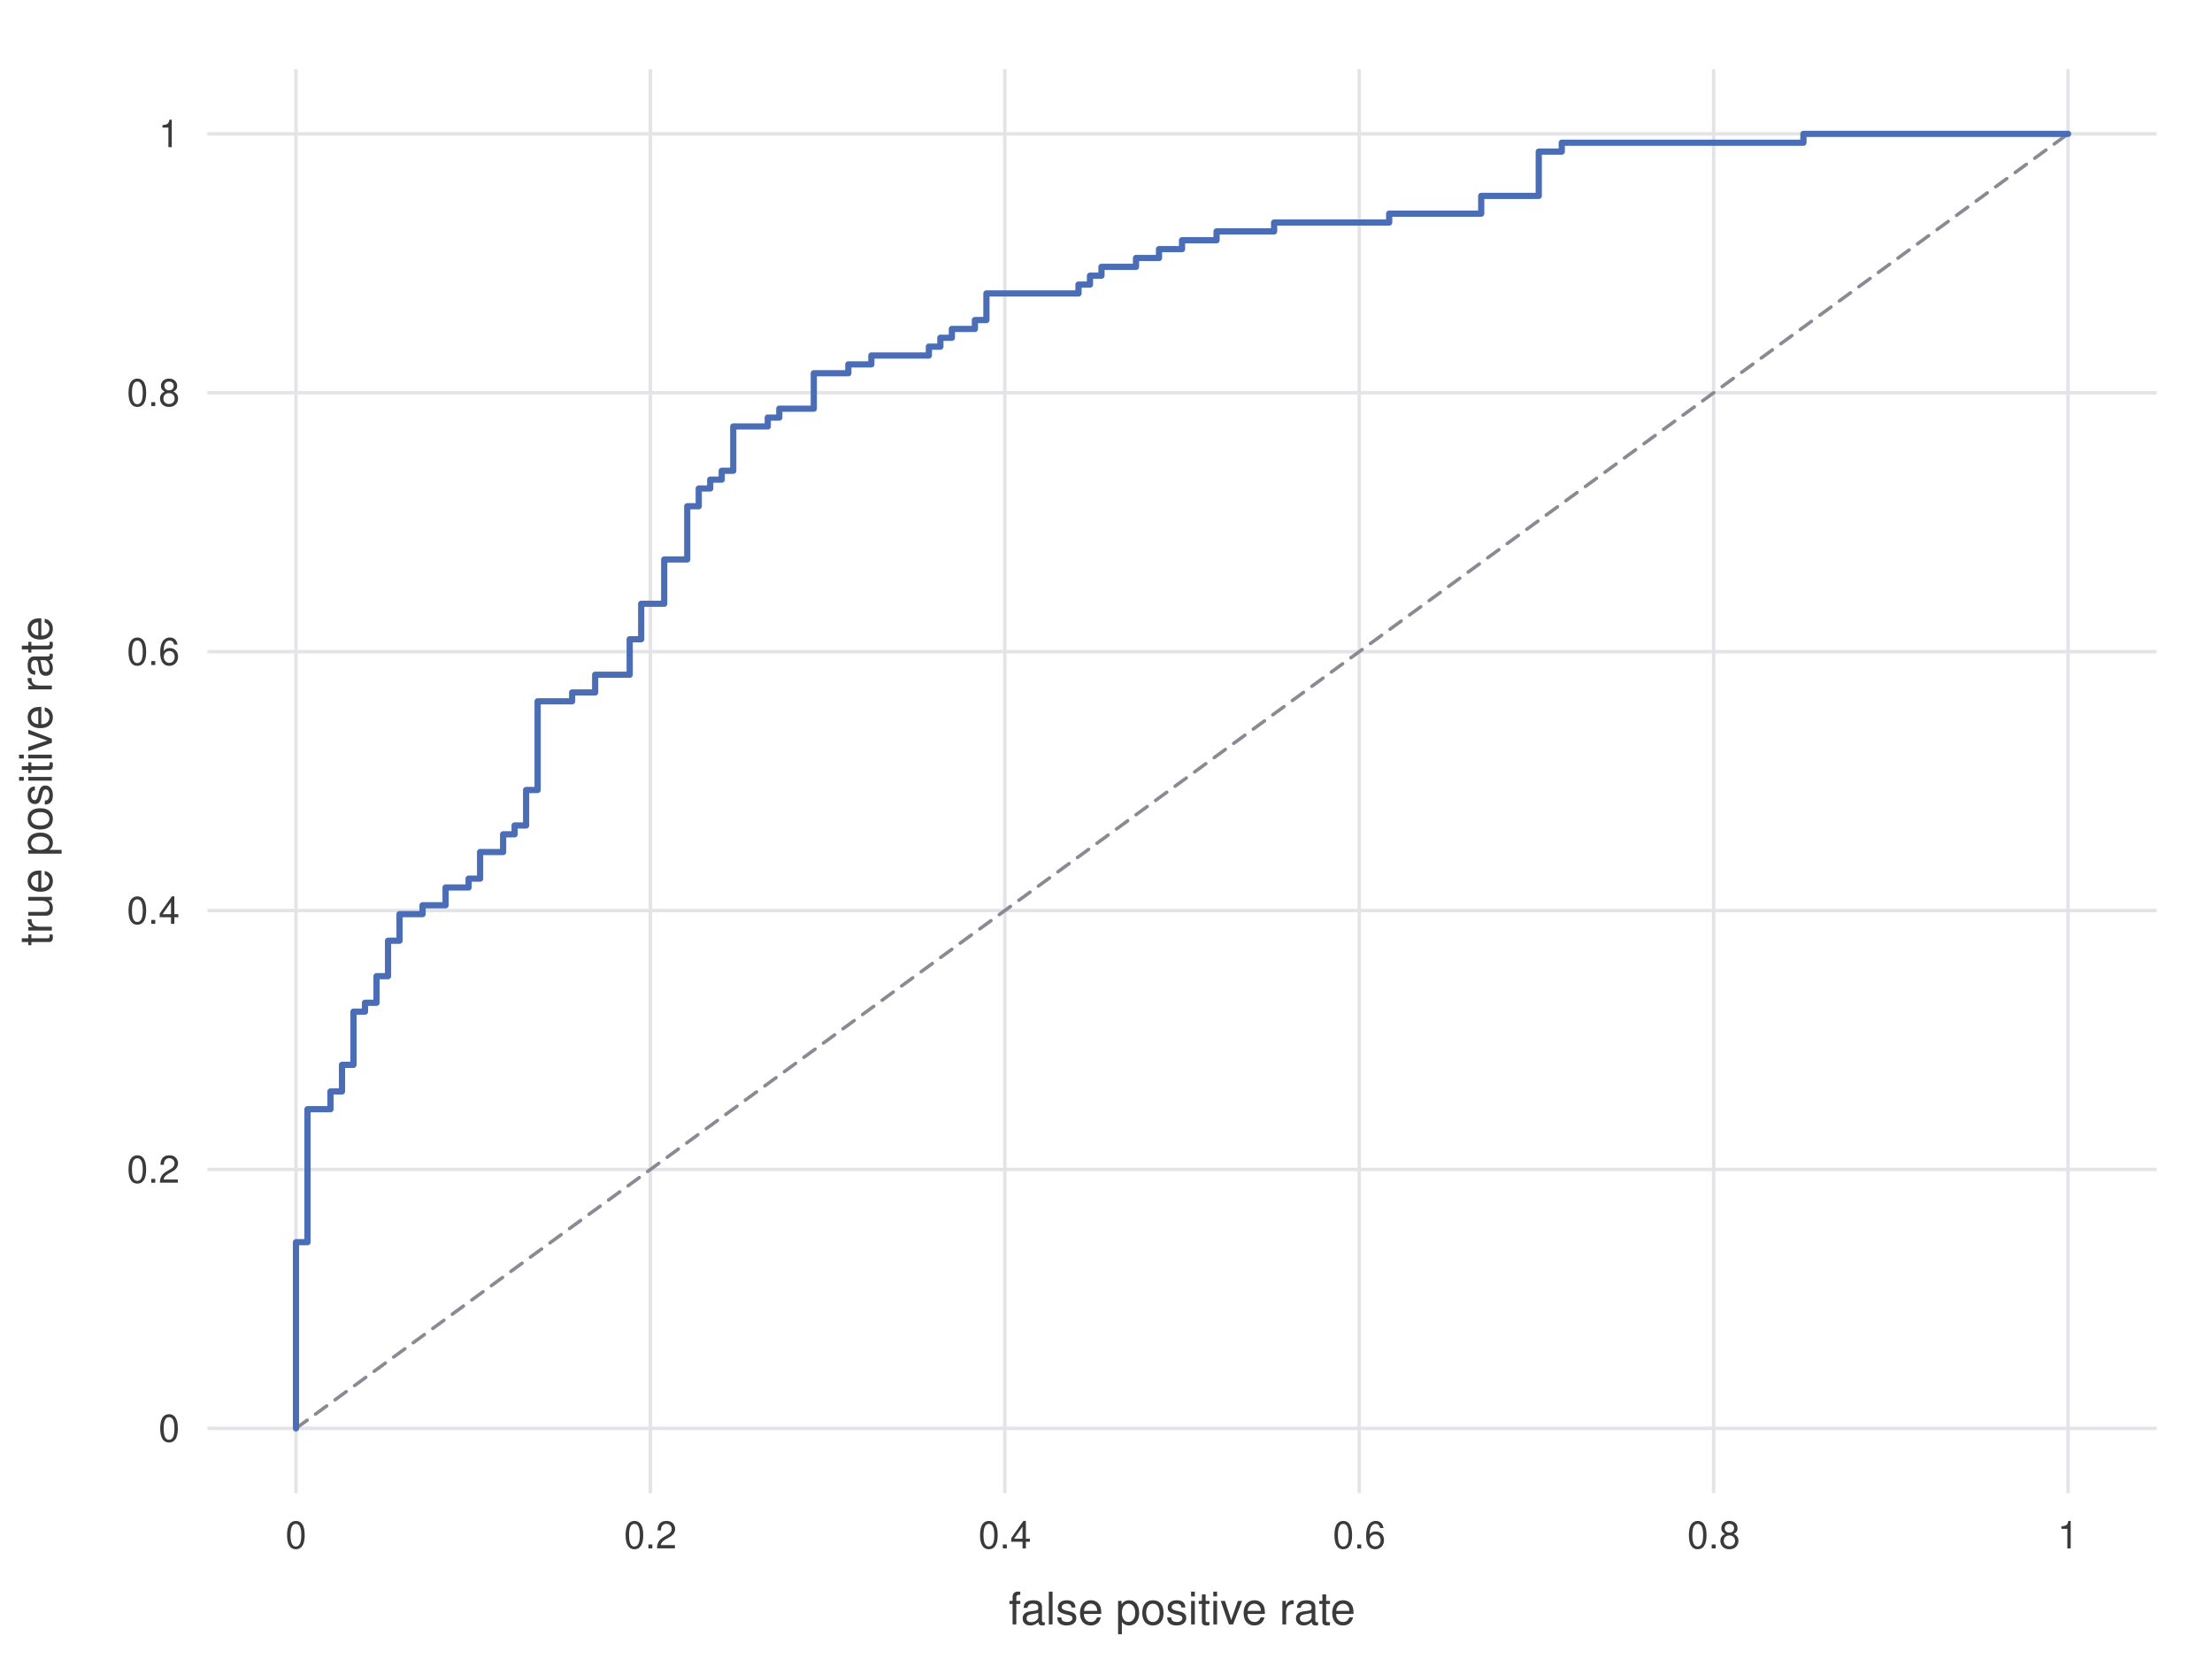
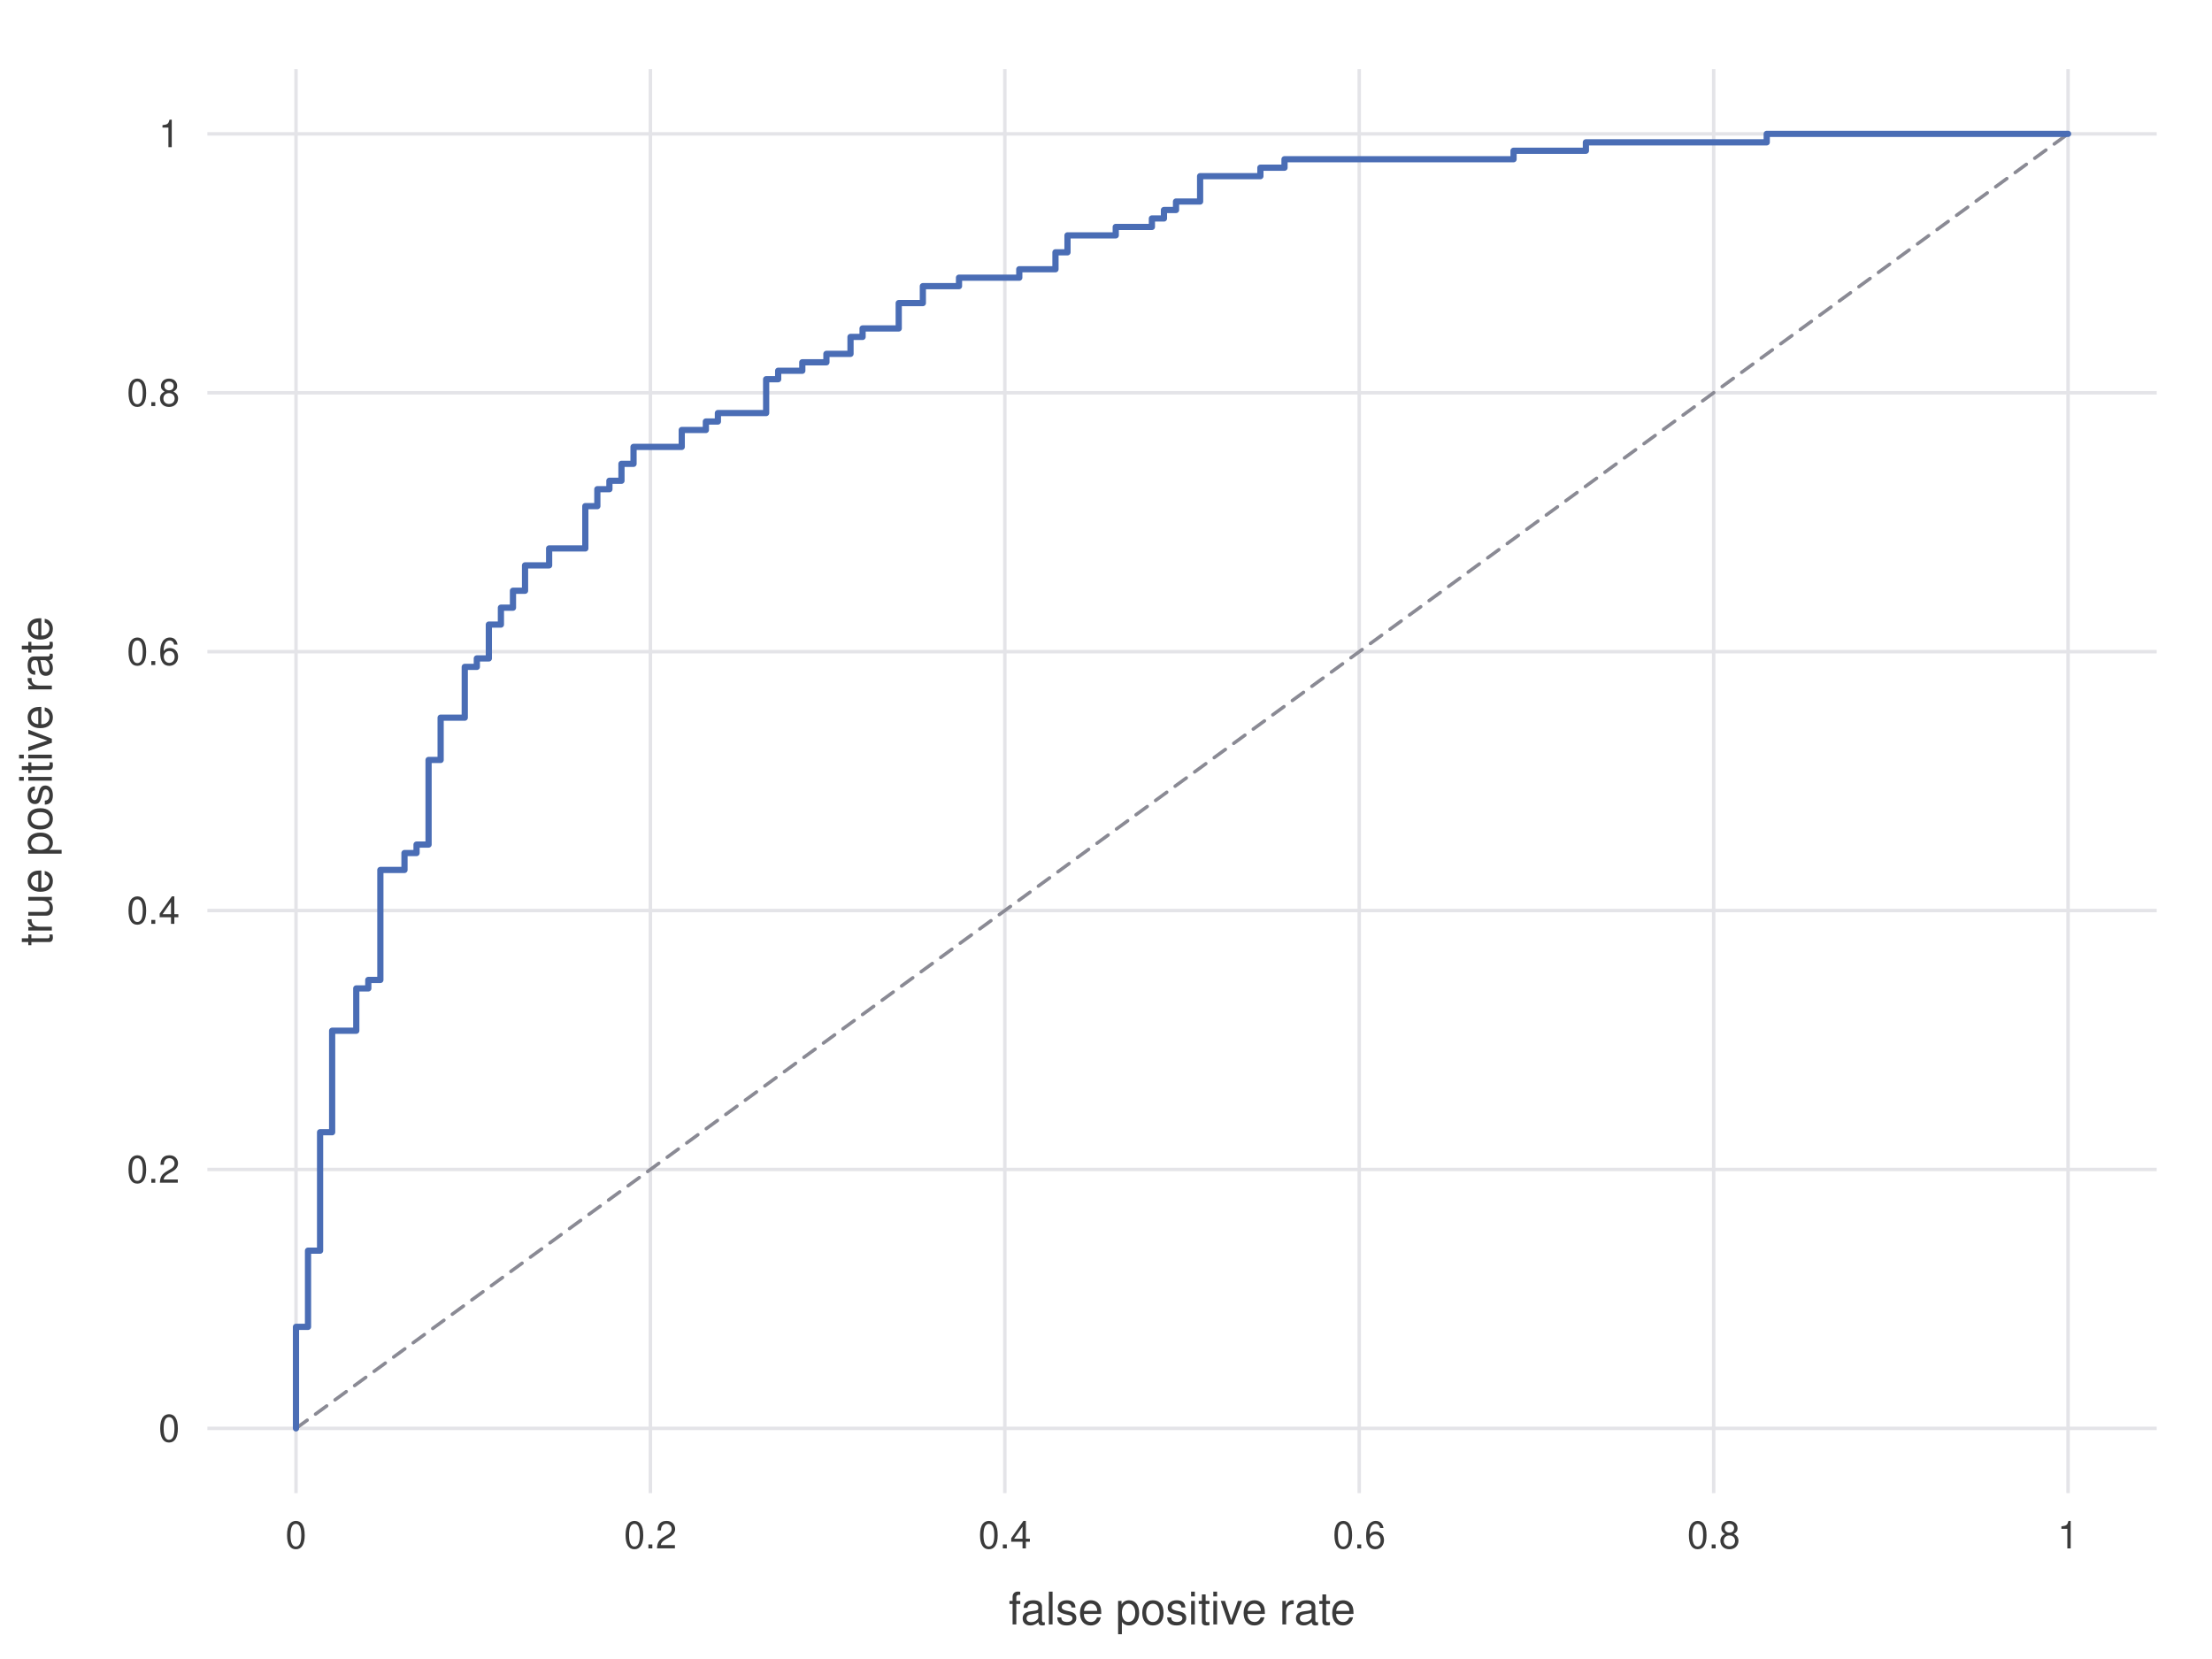
<svg xmlns="http://www.w3.org/2000/svg" width="640" height="480" viewBox="0 0 640 480" font-family="Helvetica, Arial, sans-serif">
  <rect x="0" y="0" width="640" height="480" fill="#FFFFFF" />
  <rect x="60" y="20" width="564" height="412" fill="#FFFFFF" />
  <line x1="85.64" y1="20" x2="85.64" y2="432" stroke="#E4E4E8" stroke-width="1" />
  <line x1="188.18" y1="20" x2="188.18" y2="432" stroke="#E4E4E8" stroke-width="1" />
  <line x1="290.73" y1="20" x2="290.73" y2="432" stroke="#E4E4E8" stroke-width="1" />
  <line x1="393.27" y1="20" x2="393.27" y2="432" stroke="#E4E4E8" stroke-width="1" />
  <line x1="495.82" y1="20" x2="495.82" y2="432" stroke="#E4E4E8" stroke-width="1" />
  <line x1="598.36" y1="20" x2="598.36" y2="432" stroke="#E4E4E8" stroke-width="1" />
  <line x1="60" y1="413.27" x2="624" y2="413.27" stroke="#E4E4E8" stroke-width="1" />
  <line x1="60" y1="338.36" x2="624" y2="338.36" stroke="#E4E4E8" stroke-width="1" />
  <line x1="60" y1="263.45" x2="624" y2="263.45" stroke="#E4E4E8" stroke-width="1" />
  <line x1="60" y1="188.55" x2="624" y2="188.55" stroke="#E4E4E8" stroke-width="1" />
  <line x1="60" y1="113.64" x2="624" y2="113.64" stroke="#E4E4E8" stroke-width="1" />
  <line x1="60" y1="38.73" x2="624" y2="38.73" stroke="#E4E4E8" stroke-width="1" />
  <clipPath id="panel1">
    <rect x="60" y="20" width="564" height="412" />
  </clipPath>
  <g clip-path="url(#panel1)">
    <polyline points="85.64,413.27 598.36,38.73" fill="none" stroke="#8A8A94" stroke-width="1" stroke-opacity="1" stroke-linejoin="round" stroke-linecap="round" stroke-dasharray="4,3" />
-     <polyline points="85.64,413.27 85.64,410.71 85.64,408.14 85.64,405.58 85.64,403.01 85.64,400.45 85.64,397.88 85.64,395.32 85.64,392.75 85.64,390.18 85.64,387.62 85.64,385.05 85.64,382.49 85.64,379.92 85.64,377.36 85.64,374.79 85.64,372.23 85.64,369.66 85.64,367.1 85.64,364.53 85.64,361.97 85.64,359.4 88.97,359.4 88.97,356.83 88.97,354.27 88.97,351.7 88.97,349.14 88.97,346.57 88.97,344.01 88.97,341.44 88.97,338.88 88.97,336.31 88.97,333.75 88.97,331.18 88.97,328.62 88.97,326.05 88.97,323.48 88.97,320.92 92.3,320.92 95.62,320.92 95.62,318.35 95.62,315.79 98.95,315.79 98.95,313.22 98.95,310.66 98.95,308.09 102.28,308.09 102.28,305.53 102.28,302.96 102.28,300.4 102.28,297.83 102.28,295.27 102.28,292.7 105.61,292.7 105.61,290.13 108.94,290.13 108.94,287.57 108.94,285 108.94,282.44 112.27,282.44 112.27,279.87 112.27,277.31 112.27,274.74 112.27,272.18 115.6,272.18 115.6,269.61 115.6,267.05 115.6,264.48 118.93,264.48 122.26,264.48 122.26,261.92 125.59,261.92 128.92,261.92 128.92,259.35 128.92,256.78 132.25,256.78 135.58,256.78 135.58,254.22 138.91,254.22 138.91,251.65 138.91,249.09 138.91,246.52 142.24,246.52 145.57,246.52 145.57,243.96 145.57,241.39 148.89,241.39 148.89,238.83 152.22,238.83 152.22,236.26 152.22,233.7 152.22,231.13 152.22,228.57 155.55,228.57 155.55,226 155.55,223.43 155.55,220.87 155.55,218.3 155.55,215.74 155.55,213.17 155.55,210.61 155.55,208.04 155.55,205.48 155.55,202.91 158.88,202.91 162.21,202.91 165.54,202.91 165.54,200.35 168.87,200.35 172.2,200.35 172.2,197.78 172.2,195.22 175.53,195.22 178.86,195.22 182.19,195.22 182.19,192.65 182.19,190.08 182.19,187.52 182.19,184.95 185.52,184.95 185.52,182.39 185.52,179.82 185.52,177.26 185.52,174.69 188.85,174.69 192.18,174.69 192.18,172.13 192.18,169.56 192.18,167 192.18,164.43 192.18,161.87 195.51,161.87 198.84,161.87 198.84,159.3 198.84,156.73 198.84,154.17 198.84,151.6 198.84,149.04 198.84,146.47 202.17,146.47 202.17,143.91 202.17,141.34 205.49,141.34 205.49,138.78 208.82,138.78 208.82,136.21 212.15,136.21 212.15,133.65 212.15,131.08 212.15,128.52 212.15,125.95 212.15,123.38 215.48,123.38 218.81,123.38 222.14,123.38 222.14,120.82 225.47,120.82 225.47,118.25 228.8,118.25 232.13,118.25 235.46,118.25 235.46,115.69 235.46,113.12 235.46,110.56 235.46,107.99 238.79,107.99 242.12,107.99 245.45,107.99 245.45,105.43 248.78,105.43 252.11,105.43 252.11,102.86 255.44,102.86 258.77,102.86 262.09,102.86 265.42,102.86 268.75,102.86 268.75,100.3 272.08,100.3 272.08,97.73 275.41,97.73 275.41,95.17 278.74,95.17 282.07,95.17 282.07,92.6 285.4,92.6 285.4,90.03 285.4,87.47 285.4,84.9 288.73,84.9 292.06,84.9 295.39,84.9 298.72,84.9 302.05,84.9 305.38,84.9 308.71,84.9 312.04,84.9 312.04,82.34 315.36,82.34 315.36,79.77 318.69,79.77 318.69,77.21 322.02,77.21 325.35,77.21 328.68,77.21 328.68,74.64 332.01,74.64 335.34,74.64 335.34,72.08 338.67,72.08 342,72.08 342,69.51 345.33,69.51 348.66,69.51 351.99,69.51 351.99,66.95 355.32,66.95 358.65,66.95 361.98,66.95 365.31,66.95 368.64,66.95 368.64,64.38 371.96,64.38 375.29,64.38 378.62,64.38 381.95,64.38 385.28,64.38 388.61,64.38 391.94,64.38 395.27,64.38 398.6,64.38 401.93,64.38 401.93,61.82 405.26,61.82 408.59,61.82 411.92,61.82 415.25,61.82 418.58,61.82 421.91,61.82 425.23,61.82 428.56,61.82 428.56,59.25 428.56,56.68 431.89,56.68 435.22,56.68 438.55,56.68 441.88,56.68 445.21,56.68 445.21,54.12 445.21,51.55 445.21,48.99 445.21,46.42 445.21,43.86 448.54,43.86 451.87,43.86 451.87,41.29 455.2,41.29 458.53,41.29 461.86,41.29 465.19,41.29 468.52,41.29 471.85,41.29 475.18,41.29 478.51,41.29 481.83,41.29 485.16,41.29 488.49,41.29 491.82,41.29 495.15,41.29 498.48,41.29 501.81,41.29 505.14,41.29 508.47,41.29 511.8,41.29 515.13,41.29 518.46,41.29 521.79,41.29 521.79,38.73 525.12,38.73 528.45,38.73 531.78,38.73 535.11,38.73 538.43,38.73 541.76,38.73 545.09,38.73 548.42,38.73 551.75,38.73 555.08,38.73 558.41,38.73 561.74,38.73 565.07,38.73 568.4,38.73 571.73,38.73 575.06,38.73 578.39,38.73 581.72,38.73 585.05,38.73 588.38,38.73 591.7,38.73 595.03,38.73 598.36,38.73" fill="none" stroke="#4A6DB5" stroke-width="1.8" stroke-opacity="1" stroke-linejoin="round" stroke-linecap="round" />
+     <polyline points="85.64,413.27 85.64,410.82 85.64,408.38 85.64,405.93 85.64,403.48 85.64,401.03 85.64,398.58 85.64,396.14 85.64,393.69 85.64,391.24 85.64,388.79 85.64,386.34 85.64,383.9 89.12,383.9 89.12,381.45 89.12,379 89.12,376.55 89.12,374.1 89.12,371.66 89.12,369.21 89.12,366.76 89.12,364.31 89.12,361.86 92.61,361.86 92.61,359.42 92.61,356.97 92.61,354.52 92.61,352.07 92.61,349.62 92.61,347.18 92.61,344.73 92.61,342.28 92.61,339.83 92.61,337.38 92.61,334.94 92.61,332.49 92.61,330.04 92.61,327.59 96.1,327.59 96.1,325.14 96.1,322.7 96.1,320.25 96.1,317.8 96.1,315.35 96.1,312.9 96.1,310.46 96.1,308.01 96.1,305.56 96.1,303.11 96.1,300.66 96.1,298.22 99.59,298.22 103.08,298.22 103.08,295.77 103.08,293.32 103.08,290.87 103.08,288.42 103.08,285.98 106.56,285.98 106.56,283.53 110.05,283.53 110.05,281.08 110.05,278.63 110.05,276.18 110.05,273.74 110.05,271.29 110.05,268.84 110.05,266.39 110.05,263.94 110.05,261.5 110.05,259.05 110.05,256.6 110.05,254.15 110.05,251.7 113.54,251.7 117.03,251.7 117.03,249.26 117.03,246.81 120.52,246.81 120.52,244.36 124,244.36 124,241.91 124,239.46 124,237.02 124,234.57 124,232.12 124,229.67 124,227.22 124,224.78 124,222.33 124,219.88 127.49,219.88 127.49,217.43 127.49,214.98 127.49,212.54 127.49,210.09 127.49,207.64 130.98,207.64 134.47,207.64 134.47,205.19 134.47,202.74 134.47,200.3 134.47,197.85 134.47,195.4 134.47,192.95 137.96,192.95 137.96,190.5 141.44,190.5 141.44,188.06 141.44,185.61 141.44,183.16 141.44,180.71 144.93,180.71 144.93,178.26 144.93,175.82 148.42,175.82 148.42,173.37 148.42,170.92 151.91,170.92 151.91,168.47 151.91,166.02 151.91,163.58 155.4,163.58 158.88,163.58 158.88,161.13 158.88,158.68 162.37,158.68 165.86,158.68 169.35,158.68 169.35,156.23 169.35,153.78 169.35,151.34 169.35,148.89 169.35,146.44 172.83,146.44 172.83,143.99 172.83,141.54 176.32,141.54 176.32,139.1 179.81,139.1 179.81,136.65 179.81,134.2 183.3,134.2 183.3,131.75 183.3,129.3 186.79,129.3 190.27,129.3 193.76,129.3 197.25,129.3 197.25,126.86 197.25,124.41 200.74,124.41 204.23,124.41 204.23,121.96 207.71,121.96 207.71,119.51 211.2,119.51 214.69,119.51 218.18,119.51 221.67,119.51 221.67,117.06 221.67,114.62 221.67,112.17 221.67,109.72 225.15,109.72 225.15,107.27 228.64,107.27 232.13,107.27 232.13,104.82 235.62,104.82 239.11,104.82 239.11,102.38 242.59,102.38 246.08,102.38 246.08,99.93 246.08,97.48 249.57,97.48 249.57,95.03 253.06,95.03 256.55,95.03 260.03,95.03 260.03,92.58 260.03,90.14 260.03,87.69 263.52,87.69 267.01,87.69 267.01,85.24 267.01,82.79 270.5,82.79 273.99,82.79 277.47,82.79 277.47,80.34 280.96,80.34 284.45,80.34 287.94,80.34 291.42,80.34 294.91,80.34 294.91,77.9 298.4,77.9 301.89,77.9 305.38,77.9 305.38,75.45 305.38,73 308.86,73 308.86,70.55 308.86,68.1 312.35,68.1 315.84,68.1 319.33,68.1 322.82,68.1 322.82,65.66 326.3,65.66 329.79,65.66 333.28,65.66 333.28,63.21 336.77,63.21 336.77,60.76 340.26,60.76 340.26,58.31 343.74,58.31 347.23,58.31 347.23,55.86 347.23,53.42 347.23,50.97 350.72,50.97 354.21,50.97 357.7,50.97 361.18,50.97 364.67,50.97 364.67,48.52 368.16,48.52 371.65,48.52 371.65,46.07 375.14,46.07 378.62,46.07 382.11,46.07 385.6,46.07 389.09,46.07 392.58,46.07 396.06,46.07 399.55,46.07 403.04,46.07 406.53,46.07 410.01,46.07 413.5,46.07 416.99,46.07 420.48,46.07 423.97,46.07 427.45,46.07 430.94,46.07 434.43,46.07 437.92,46.07 437.92,43.62 441.41,43.62 444.89,43.62 448.38,43.62 451.87,43.62 455.36,43.62 458.85,43.62 458.85,41.18 462.33,41.18 465.82,41.18 469.31,41.18 472.8,41.18 476.29,41.18 479.77,41.18 483.26,41.18 486.75,41.18 490.24,41.18 493.73,41.18 497.21,41.18 500.7,41.18 504.19,41.18 507.68,41.18 511.17,41.18 511.17,38.73 514.65,38.73 518.14,38.73 521.63,38.73 525.12,38.73 528.6,38.73 532.09,38.73 535.58,38.73 539.07,38.73 542.56,38.73 546.04,38.73 549.53,38.73 553.02,38.73 556.51,38.73 560,38.73 563.48,38.73 566.97,38.73 570.46,38.73 573.95,38.73 577.44,38.73 580.92,38.73 584.41,38.73 587.9,38.73 591.39,38.73 594.88,38.73 598.36,38.73" fill="none" stroke="#4A6DB5" stroke-width="1.8" stroke-opacity="1" stroke-linejoin="round" stroke-linecap="round" />
  </g>
  <text x="85.64" y="448" text-anchor="middle" font-size="11" fill="#3A3A3A">0</text>
  <text x="188.18" y="448" text-anchor="middle" font-size="11" fill="#3A3A3A">0.2</text>
  <text x="290.73" y="448" text-anchor="middle" font-size="11" fill="#3A3A3A">0.4</text>
  <text x="393.27" y="448" text-anchor="middle" font-size="11" fill="#3A3A3A">0.6</text>
  <text x="495.82" y="448" text-anchor="middle" font-size="11" fill="#3A3A3A">0.8</text>
  <text x="598.36" y="448" text-anchor="middle" font-size="11" fill="#3A3A3A">1</text>
  <text x="52" y="417.12" text-anchor="end" font-size="11" fill="#3A3A3A">0</text>
  <text x="52" y="342.21" text-anchor="end" font-size="11" fill="#3A3A3A">0.2</text>
  <text x="52" y="267.3" text-anchor="end" font-size="11" fill="#3A3A3A">0.4</text>
  <text x="52" y="192.4" text-anchor="end" font-size="11" fill="#3A3A3A">0.6</text>
  <text x="52" y="117.49" text-anchor="end" font-size="11" fill="#3A3A3A">0.8</text>
  <text x="52" y="42.58" text-anchor="end" font-size="11" fill="#3A3A3A">1</text>
  <text x="342" y="470" text-anchor="middle" font-size="13" fill="#3A3A3A">false positive rate</text>
  <text x="15" y="226" transform="rotate(-90 15 226)" text-anchor="middle" font-size="13" fill="#3A3A3A">true positive rate</text>
</svg>
